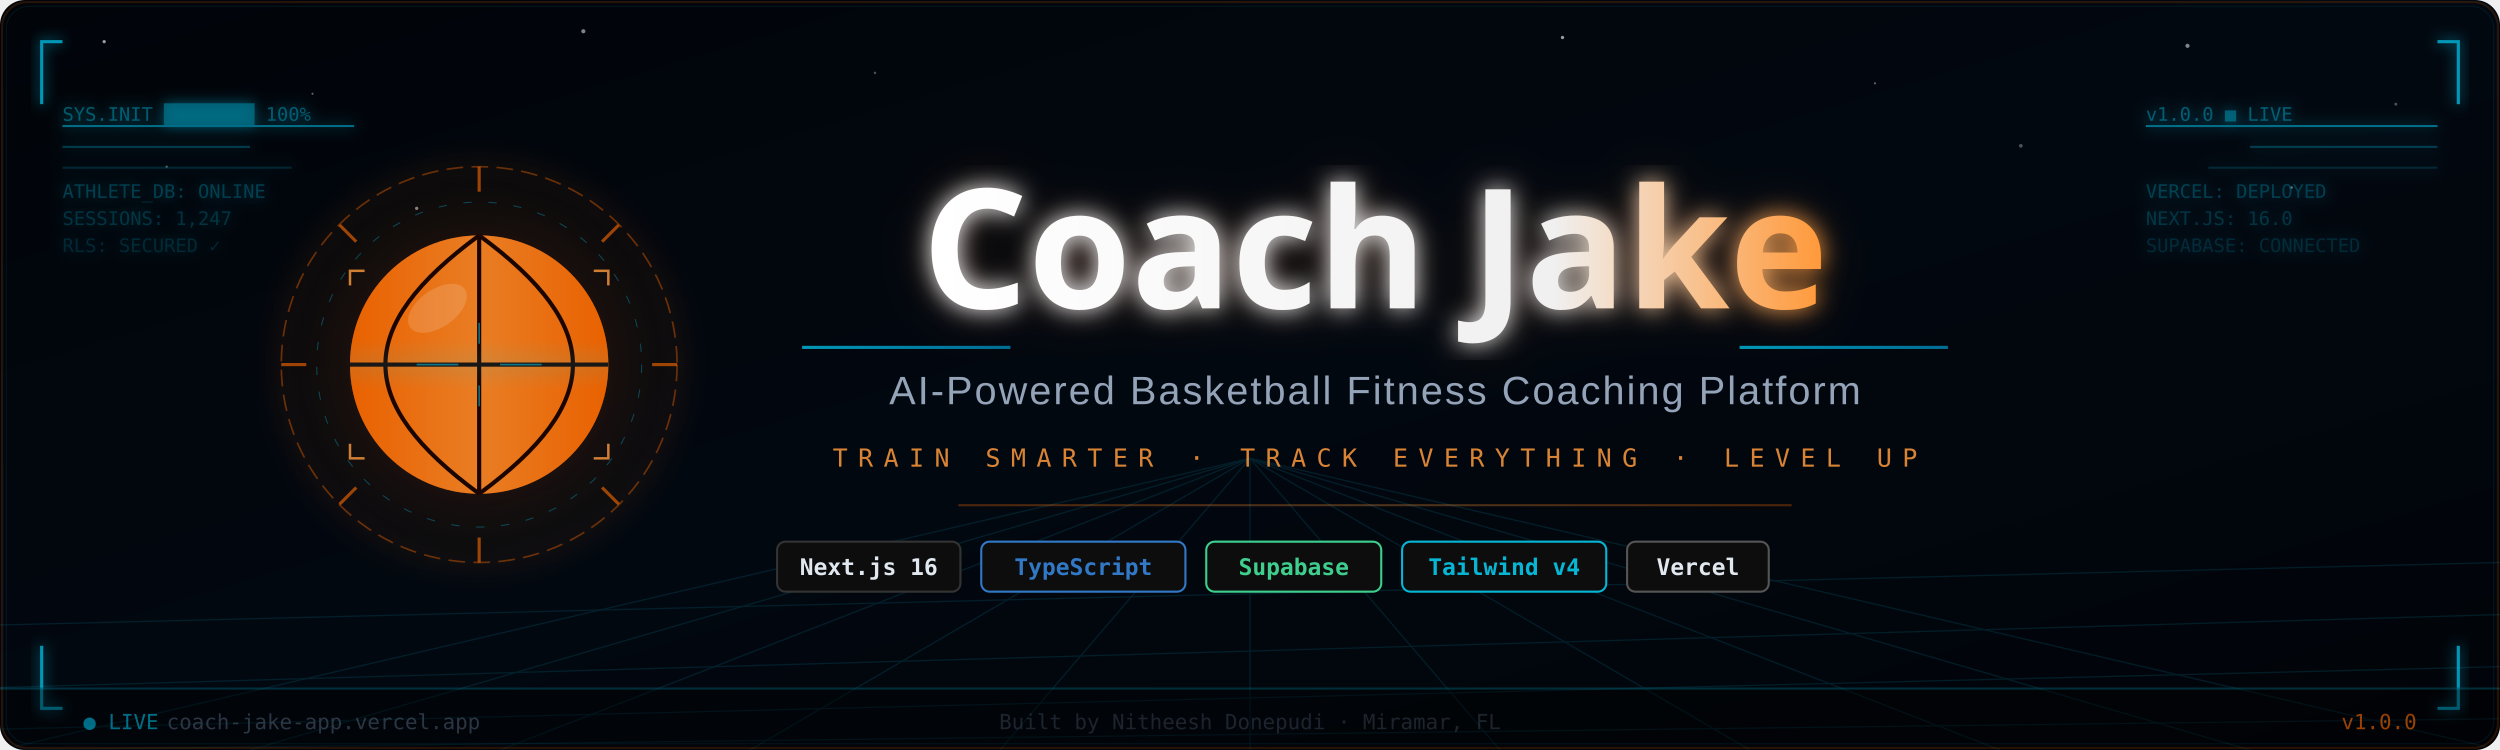
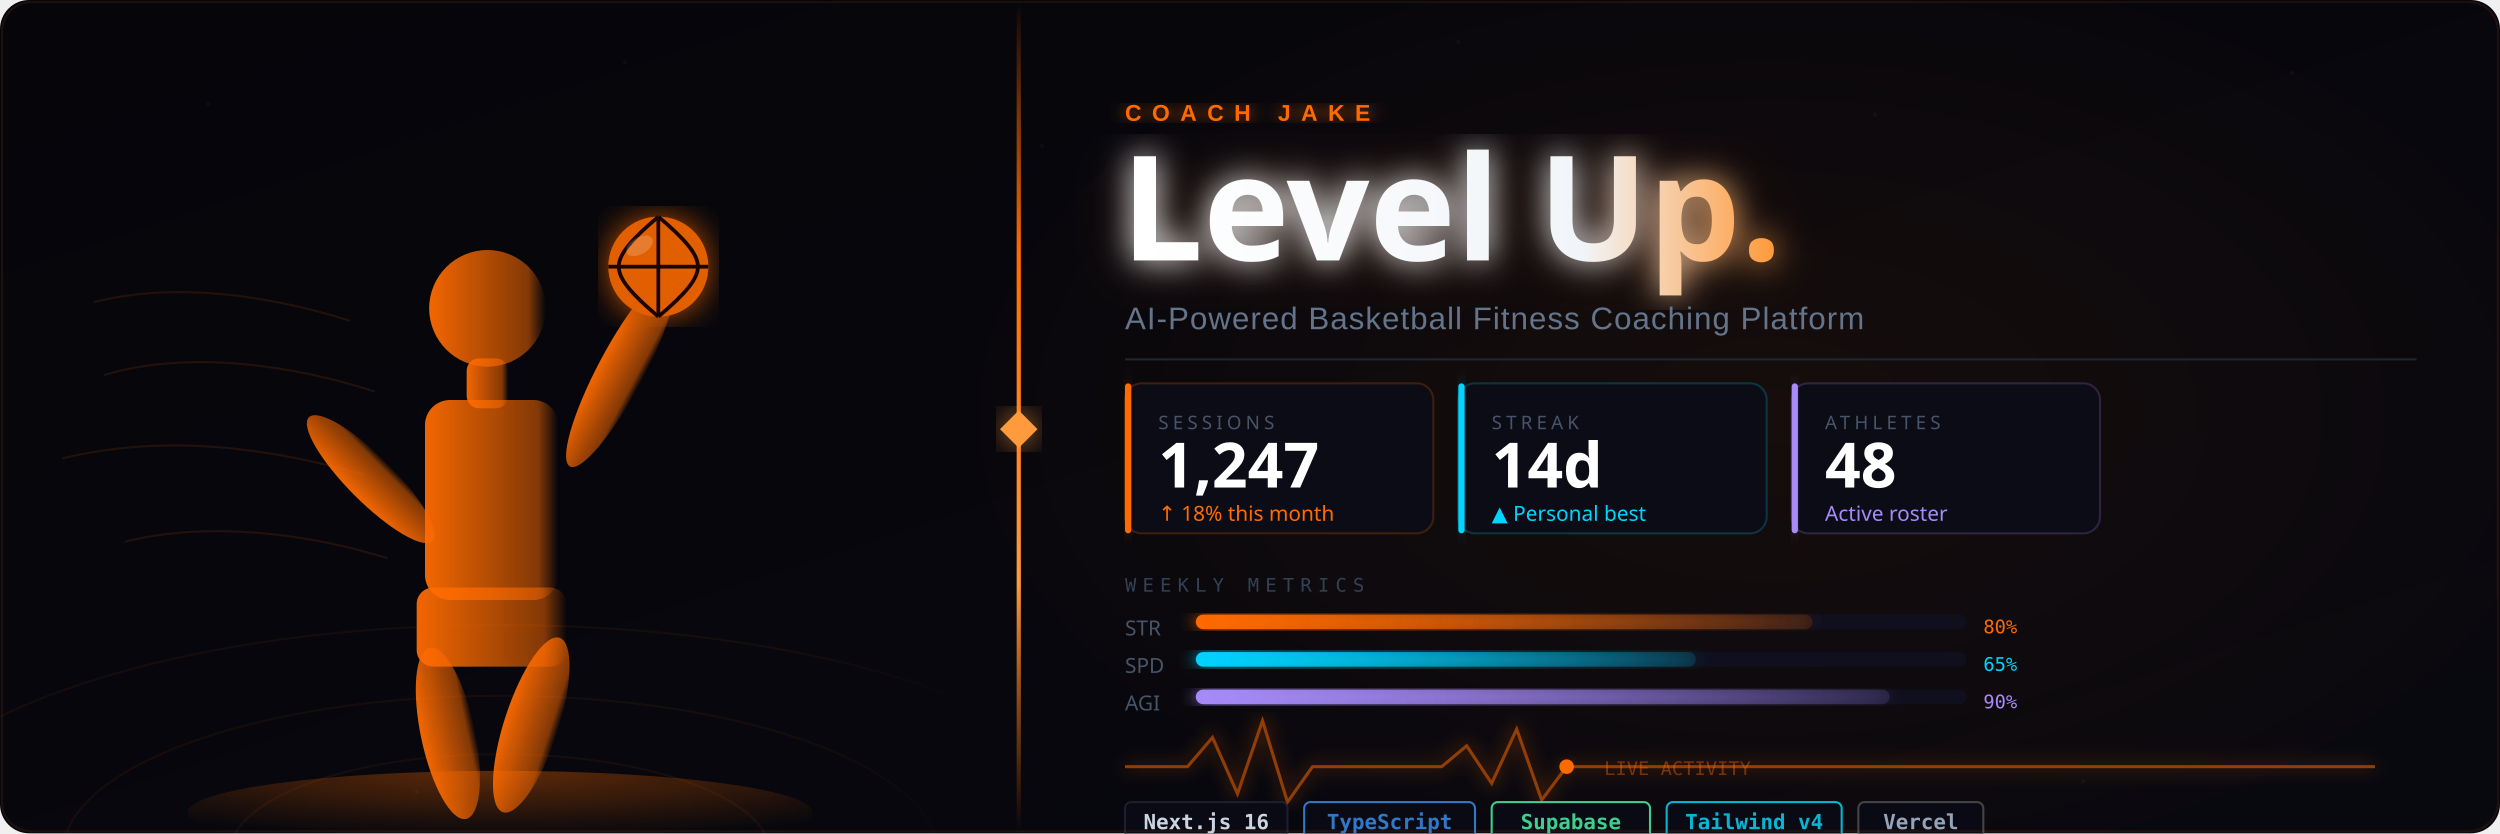
- <svg xmlns="http://www.w3.org/2000/svg" viewBox="0 0 1200 360" width="1200" height="360">
+ <svg xmlns="http://www.w3.org/2000/svg" viewBox="0 0 1200 400" width="1200" height="400">
  <defs>
    <linearGradient id="bg" x1="0%" y1="0%" x2="100%" y2="100%">
-       <stop offset="0%" style="stop-color:#010409" />
-       <stop offset="50%" style="stop-color:#020810" />
-       <stop offset="100%" style="stop-color:#010409" />
+       <stop offset="0%" style="stop-color:#05050a" />
+       <stop offset="100%" style="stop-color:#08080f" />
    </linearGradient>
-     <linearGradient id="neonOrange" x1="0%" y1="0%" x2="100%" y2="0%">
-       <stop offset="0%" style="stop-color:#ff6b00" />
-       <stop offset="50%" style="stop-color:#ff9a3c" />
-       <stop offset="100%" style="stop-color:#ff6b00" />
+     <linearGradient id="splitLine" x1="0%" y1="0%" x2="0%" y2="100%">
+       <stop offset="0%" style="stop-color:#ff6b00;stop-opacity:0" />
+       <stop offset="30%" style="stop-color:#ff6b00;stop-opacity:1" />
+       <stop offset="70%" style="stop-color:#ff9a3c;stop-opacity:1" />
+       <stop offset="100%" style="stop-color:#ff6b00;stop-opacity:0" />
    </linearGradient>
-     <linearGradient id="neonCyan" x1="0%" y1="0%" x2="100%" y2="0%">
-       <stop offset="0%" style="stop-color:#00d4ff" />
-       <stop offset="100%" style="stop-color:#0099cc" />
+     <linearGradient id="athleteGrad" x1="0%" y1="0%" x2="100%" y2="0%">
+       <stop offset="0%" style="stop-color:#ff6b00;stop-opacity:0.95" />
+       <stop offset="85%" style="stop-color:#ff6b00;stop-opacity:0.5" />
+       <stop offset="100%" style="stop-color:#ff6b00;stop-opacity:0" />
    </linearGradient>
    <linearGradient id="titleGrad" x1="0%" y1="0%" x2="100%" y2="0%">
      <stop offset="0%" style="stop-color:#ffffff" />
-       <stop offset="70%" style="stop-color:#f0f0f0" />
+       <stop offset="70%" style="stop-color:#f1f5f9" />
      <stop offset="100%" style="stop-color:#ff9a3c" />
    </linearGradient>
-     <radialGradient id="ballHalo" cx="50%" cy="50%" r="50%">
+     <linearGradient id="bar1" x1="0%" y1="0%" x2="100%" y2="0%">
+       <stop offset="0%" style="stop-color:#ff6b00" />
+       <stop offset="100%" style="stop-color:#ff6b0022" />
+     </linearGradient>
+     <linearGradient id="bar2" x1="0%" y1="0%" x2="100%" y2="0%">
+       <stop offset="0%" style="stop-color:#00d4ff" />
+       <stop offset="100%" style="stop-color:#00d4ff22" />
+     </linearGradient>
+     <linearGradient id="bar3" x1="0%" y1="0%" x2="100%" y2="0%">
+       <stop offset="0%" style="stop-color:#a78bfa" />
+       <stop offset="100%" style="stop-color:#a78bfa22" />
+     </linearGradient>
+     <radialGradient id="floorGlow" cx="50%" cy="0%" r="80%">
      <stop offset="0%" style="stop-color:#ff6b00;stop-opacity:0.35" />
-       <stop offset="60%" style="stop-color:#ff6b00;stop-opacity:0.08" />
      <stop offset="100%" style="stop-color:#ff6b00;stop-opacity:0" />
    </radialGradient>
-     <linearGradient id="scanLine" x1="0%" y1="0%" x2="0%" y2="100%">
-       <stop offset="0%" style="stop-color:#00d4ff;stop-opacity:0" />
-       <stop offset="50%" style="stop-color:#00d4ff;stop-opacity:0.15" />
-       <stop offset="100%" style="stop-color:#00d4ff;stop-opacity:0" />
-     </linearGradient>
-     <filter id="orangeGlow" x="-50%" y="-50%" width="200%" height="200%">
-       <feGaussianBlur stdDeviation="4" result="blur" />
+     <radialGradient id="rightGlow" cx="50%" cy="50%" r="60%">
+       <stop offset="0%" style="stop-color:#ff6b00;stop-opacity:0.06" />
+       <stop offset="100%" style="stop-color:#ff6b00;stop-opacity:0" />
+     </radialGradient>
+     <filter id="g4">
+       <feGaussianBlur stdDeviation="4" result="b" />
      <feMerge>
-         <feMergeNode in="blur" />
+         <feMergeNode in="b" />
        <feMergeNode in="SourceGraphic" />
      </feMerge>
    </filter>
-     <filter id="cyanGlow" x="-50%" y="-50%" width="200%" height="200%">
-       <feGaussianBlur stdDeviation="3" result="blur" />
+     <filter id="g8">
+       <feGaussianBlur stdDeviation="8" result="b" />
      <feMerge>
-         <feMergeNode in="blur" />
+         <feMergeNode in="b" />
        <feMergeNode in="SourceGraphic" />
      </feMerge>
    </filter>
-     <filter id="bigGlow" x="-100%" y="-100%" width="300%" height="300%">
-       <feGaussianBlur stdDeviation="12" result="blur" />
+     <filter id="g16">
+       <feGaussianBlur stdDeviation="16" result="b" />
      <feMerge>
-         <feMergeNode in="blur" />
+         <feMergeNode in="b" />
        <feMergeNode in="SourceGraphic" />
      </feMerge>
    </filter>
-     <filter id="textGlow">
-       <feGaussianBlur stdDeviation="6" result="blur" />
-       <feMerge>
-         <feMergeNode in="blur" />
-         <feMergeNode in="SourceGraphic" />
-       </feMerge>
-     </filter>
-     <clipPath id="bannerClip">
-       <rect width="1200" height="360" rx="12" />
+     <mask id="fadeMask">
+       <linearGradient id="fm" x1="0%" y1="0%" x2="100%" y2="0%">
+         <stop offset="0%" style="stop-color:white;stop-opacity:1" />
+         <stop offset="78%" style="stop-color:white;stop-opacity:1" />
+         <stop offset="100%" style="stop-color:white;stop-opacity:0" />
+       </linearGradient>
+       <rect width="480" height="400" fill="url(#fm)" />
+     </mask>
+     <clipPath id="clip">
+       <rect width="1200" height="400" rx="14" />
    </clipPath>
  </defs>
-   <g clip-path="url(#bannerClip)">
-     <rect width="1200" height="360" fill="url(#bg)" rx="12" />
-     <g opacity="0.12" stroke="#00d4ff" stroke-width="0.6">
-       <line x1="0" y1="360" x2="600" y2="220" />
-       <line x1="120" y1="360" x2="600" y2="220" />
-       <line x1="240" y1="360" x2="600" y2="220" />
-       <line x1="360" y1="360" x2="600" y2="220" />
-       <line x1="480" y1="360" x2="600" y2="220" />
-       <line x1="600" y1="360" x2="600" y2="220" />
-       <line x1="720" y1="360" x2="600" y2="220" />
-       <line x1="840" y1="360" x2="600" y2="220" />
-       <line x1="960" y1="360" x2="600" y2="220" />
-       <line x1="1080" y1="360" x2="600" y2="220" />
-       <line x1="1200" y1="360" x2="600" y2="220" />
-       <line x1="0" y1="300" x2="1200" y2="270" />
-       <line x1="0" y1="330" x2="1200" y2="295" />
-       <line x1="0" y1="350" x2="1200" y2="320" />
-       <line x1="0" y1="360" x2="1200" y2="345" />
+   <g clip-path="url(#clip)">
+     <rect width="1200" height="400" fill="url(#bg)" />
+     <ellipse cx="850" cy="200" rx="380" ry="220" fill="url(#rightGlow)" />
+     <g fill="#ffffff" opacity="0.03">
+       <circle cx="100" cy="50" r="1" />
+       <circle cx="300" cy="30" r="1" />
+       <circle cx="500" cy="70" r="1" />
+       <circle cx="700" cy="20" r="1" />
+       <circle cx="900" cy="55" r="1" />
+       <circle cx="1100" cy="35" r="1" />
+       <circle cx="200" cy="380" r="1" />
+       <circle cx="600" cy="390" r="1" />
+       <circle cx="1000" cy="375" r="1" />
    </g>
-     <g fill="white">
-       <circle cx="50" cy="20" r="0.8" opacity="0.6" />
-       <circle cx="150" cy="45" r="0.5" opacity="0.4" />
-       <circle cx="280" cy="15" r="1" opacity="0.5" />
-       <circle cx="420" cy="35" r="0.6" opacity="0.3" />
-       <circle cx="750" cy="18" r="0.8" opacity="0.6" />
-       <circle cx="900" cy="40" r="0.5" opacity="0.4" />
-       <circle cx="1050" cy="22" r="1" opacity="0.5" />
-       <circle cx="1150" cy="50" r="0.7" opacity="0.3" />
-       <circle cx="80" cy="80" r="0.6" opacity="0.3" />
-       <circle cx="200" cy="100" r="0.8" opacity="0.5" />
-       <circle cx="1100" cy="90" r="0.6" opacity="0.4" />
-       <circle cx="970" cy="70" r="0.9" opacity="0.3" />
+     <g mask="url(#fadeMask)">
+       <ellipse cx="240" cy="390" rx="150" ry="20" fill="url(#floorGlow)" />
+       <g fill="none" stroke="#ff6b00" opacity="0.06">
+         <ellipse cx="240" cy="410" rx="300" ry="110" />
+         <ellipse cx="240" cy="410" rx="210" ry="76" />
+         <ellipse cx="240" cy="410" rx="130" ry="48" />
+       </g>
+       <g fill="url(#athleteGrad)">
+         <ellipse cx="255" cy="348" rx="13" ry="44" transform="rotate(18 255 348)" />
+         <ellipse cx="215" cy="352" rx="13" ry="42" transform="rotate(-12 215 352)" />
+         <rect x="200" y="282" width="72" height="38" rx="8" />
+         <rect x="204" y="192" width="64" height="96" rx="12" />
+         <ellipse cx="178" cy="230" rx="11" ry="42" transform="rotate(-45 178 230)" />
+         <ellipse cx="298" cy="178" rx="11" ry="52" transform="rotate(28 298 178)" />
+         <rect x="224" y="172" width="20" height="24" rx="6" />
+         <circle cx="234" cy="148" r="28" />
+       </g>
+       <circle cx="316" cy="128" r="24" fill="#bf4f00" filter="url(#g8)" />
+       <circle cx="316" cy="128" r="24" fill="#ff6b00" opacity="0.55" />
+       <g stroke="#1a0400" stroke-width="1.8" fill="none">
+         <line x1="316" y1="104" x2="316" y2="152" />
+         <line x1="292" y1="128" x2="340" y2="128" />
+         <path d="M316,104 C303,115 297,122 297,128 C297,134 303,141 316,152" />
+         <path d="M316,104 C329,115 335,122 335,128 C335,134 329,141 316,152" />
+       </g>
+       <ellipse cx="307" cy="118" rx="7" ry="4" fill="white" opacity="0.18" transform="rotate(-30 307 118)" />
+       <g stroke="#ff6b00" stroke-width="1" fill="none" opacity="0.12">
+         <path d="M50,180 C90,168 140,175 180,188" />
+         <path d="M30,220 C80,208 130,215 175,228" />
+         <path d="M60,260 C100,250 148,256 186,268" />
+         <path d="M45,145 C85,135 130,142 168,154" />
+       </g>
    </g>
-     <g stroke="#00d4ff" stroke-width="1.5" fill="none" opacity="0.7" filter="url(#cyanGlow)">
-       <polyline points="30,20 20,20 20,50" />
-       <polyline points="30,340 20,340 20,310" />
+     <rect x="488" y="0" width="2" height="400" fill="url(#splitLine)" filter="url(#g4)" />
+     <polygon points="489,197 498,206 489,215 480,206" fill="#ff9a3c" filter="url(#g8)" />
+     <text x="540" y="58" font-family="'Segoe UI', Arial, sans-serif" font-size="11" font-weight="600" fill="#ff6b00" letter-spacing="5" filter="url(#g4)">COACH JAKE</text>
+     <text x="538" y="125" font-family="'Segoe UI', Arial Black, sans-serif" font-size="70" font-weight="900" fill="#ff6b00" opacity="0.18" filter="url(#g16)">Level Up.</text>
+     <text x="538" y="125" font-family="'Segoe UI', Arial Black, sans-serif" font-size="70" font-weight="900" fill="url(#titleGrad)" filter="url(#g8)">Level Up.</text>
+     <text x="540" y="158" font-family="'Segoe UI', Arial, sans-serif" font-size="15" font-weight="300" fill="#64748b" letter-spacing="0.5">AI-Powered Basketball Fitness Coaching Platform</text>
+     <rect x="540" y="172" width="620" height="1" fill="#1e2535" />
+     <rect x="540" y="184" width="148" height="72" rx="8" fill="#0c0c16" stroke="#ff6b0033" stroke-width="1" />
+     <rect x="540" y="184" width="3" height="72" rx="1.5" fill="#ff6b00" filter="url(#g4)" />
+     <text x="556" y="206" font-family="'Segoe UI', sans-serif" font-size="9" fill="#475569" letter-spacing="2">SESSIONS</text>
+     <text x="556" y="234" font-family="'Segoe UI', sans-serif" font-size="30" font-weight="700" fill="#ffffff">1,247</text>
+     <text x="556" y="250" font-family="'Segoe UI', sans-serif" font-size="10" fill="#ff6b00">↑ 18% this month</text>
+     <rect x="700" y="184" width="148" height="72" rx="8" fill="#0c0c16" stroke="#00d4ff33" stroke-width="1" />
+     <rect x="700" y="184" width="3" height="72" rx="1.5" fill="#00d4ff" filter="url(#g4)" />
+     <text x="716" y="206" font-family="'Segoe UI', sans-serif" font-size="9" fill="#475569" letter-spacing="2">STREAK</text>
+     <text x="716" y="234" font-family="'Segoe UI', sans-serif" font-size="30" font-weight="700" fill="#ffffff">14d</text>
+     <text x="716" y="250" font-family="'Segoe UI', sans-serif" font-size="10" fill="#00d4ff">▲ Personal best</text>
+     <rect x="860" y="184" width="148" height="72" rx="8" fill="#0c0c16" stroke="#a78bfa33" stroke-width="1" />
+     <rect x="860" y="184" width="3" height="72" rx="1.5" fill="#a78bfa" filter="url(#g4)" />
+     <text x="876" y="206" font-family="'Segoe UI', sans-serif" font-size="9" fill="#475569" letter-spacing="2">ATHLETES</text>
+     <text x="876" y="234" font-family="'Segoe UI', sans-serif" font-size="30" font-weight="700" fill="#ffffff">48</text>
+     <text x="876" y="250" font-family="'Segoe UI', sans-serif" font-size="10" fill="#a78bfa">Active roster</text>
+     <text x="540" y="284" font-family="monospace" font-size="9" fill="#334155" letter-spacing="3">WEEKLY METRICS</text>
+     <text x="540" y="305" font-family="'Segoe UI', sans-serif" font-size="10" fill="#475569">STR</text>
+     <rect x="574" y="295" width="370" height="7" rx="3.5" fill="#0f0f1e" />
+     <rect x="574" y="295" width="296" height="7" rx="3.5" fill="url(#bar1)" filter="url(#g4)" />
+     <text x="952" y="304" font-family="monospace" font-size="9" fill="#ff6b00">80%</text>
+     <text x="540" y="323" font-family="'Segoe UI', sans-serif" font-size="10" fill="#475569">SPD</text>
+     <rect x="574" y="313" width="370" height="7" rx="3.5" fill="#0f0f1e" />
+     <rect x="574" y="313" width="240" height="7" rx="3.5" fill="url(#bar2)" filter="url(#g4)" />
+     <text x="952" y="322" font-family="monospace" font-size="9" fill="#00d4ff">65%</text>
+     <text x="540" y="341" font-family="'Segoe UI', sans-serif" font-size="10" fill="#475569">AGI</text>
+     <rect x="574" y="331" width="370" height="7" rx="3.5" fill="#0f0f1e" />
+     <rect x="574" y="331" width="333" height="7" rx="3.5" fill="url(#bar3)" filter="url(#g4)" />
+     <text x="952" y="340" font-family="monospace" font-size="9" fill="#a78bfa">90%</text>
+     <polyline points="540,368 570,368 582,354 594,381 606,346 618,385 630,368 680,368 692,368 704,358 716,376 728,350 740,384 752,368 1140,368" fill="none" stroke="#ff6b00" stroke-width="1.5" opacity="0.55" filter="url(#g4)" />
+     <circle cx="752" cy="368" r="3.5" fill="#ff6b00" filter="url(#g8)" />
+     <text x="770" y="372" font-family="monospace" font-size="9" fill="#ff6b00" opacity="0.4">LIVE ACTIVITY</text>
+     <g font-family="monospace" font-size="10" font-weight="600">
+       <rect x="540" y="385" width="78" height="18" rx="3" fill="#0a0a14" stroke="#1e1e2e" stroke-width="1" />
+       <text x="579" y="398" text-anchor="middle" fill="#cbd5e1">Next.js 16</text>
+       <rect x="626" y="385" width="82" height="18" rx="3" fill="#0a0a14" stroke="#3178C6" stroke-width="1" />
+       <text x="667" y="398" text-anchor="middle" fill="#3178C6">TypeScript</text>
+       <rect x="716" y="385" width="76" height="18" rx="3" fill="#0a0a14" stroke="#3ECF8E" stroke-width="1" />
+       <text x="754" y="398" text-anchor="middle" fill="#3ECF8E">Supabase</text>
+       <rect x="800" y="385" width="84" height="18" rx="3" fill="#0a0a14" stroke="#06B6D4" stroke-width="1" />
+       <text x="842" y="398" text-anchor="middle" fill="#06B6D4">Tailwind v4</text>
+       <rect x="892" y="385" width="60" height="18" rx="3" fill="#0a0a14" stroke="#444" stroke-width="1" />
+       <text x="922" y="398" text-anchor="middle" fill="#94a3b8">Vercel</text>
    </g>
-     <g stroke="#00d4ff" stroke-width="1.5" fill="none" opacity="0.7" filter="url(#cyanGlow)">
-       <polyline points="1170,20 1180,20 1180,50" />
-       <polyline points="1170,340 1180,340 1180,310" />
-     </g>
-     <g opacity="0.5" filter="url(#cyanGlow)">
-       <rect x="30" y="60" width="140" height="1" fill="#00d4ff" />
-       <rect x="30" y="70" width="90" height="1" fill="#00d4ff" opacity="0.5" />
-       <rect x="30" y="80" width="110" height="1" fill="#00d4ff" opacity="0.3" />
-       <text x="30" y="58" font-family="monospace" font-size="9" fill="#00d4ff" opacity="0.8">SYS.INIT ████████ 100%</text>
-       <text x="30" y="95" font-family="monospace" font-size="9" fill="#00d4ff" opacity="0.5">ATHLETE_DB: ONLINE</text>
-       <text x="30" y="108" font-family="monospace" font-size="9" fill="#00d4ff" opacity="0.4">SESSIONS: 1,247</text>
-       <text x="30" y="121" font-family="monospace" font-size="9" fill="#00d4ff" opacity="0.3">RLS: SECURED ✓</text>
-     </g>
-     <g opacity="0.5" filter="url(#cyanGlow)">
-       <rect x="1030" y="60" width="140" height="1" fill="#00d4ff" />
-       <rect x="1080" y="70" width="90" height="1" fill="#00d4ff" opacity="0.5" />
-       <rect x="1060" y="80" width="110" height="1" fill="#00d4ff" opacity="0.3" />
-       <text x="1030" y="58" font-family="monospace" font-size="9" fill="#00d4ff" opacity="0.8">v1.0.0 ■ LIVE</text>
-       <text x="1030" y="95" font-family="monospace" font-size="9" fill="#00d4ff" opacity="0.5">VERCEL: DEPLOYED</text>
-       <text x="1030" y="108" font-family="monospace" font-size="9" fill="#00d4ff" opacity="0.4">NEXT.JS: 16.0</text>
-       <text x="1030" y="121" font-family="monospace" font-size="9" fill="#00d4ff" opacity="0.3">SUPABASE: CONNECTED</text>
-     </g>
-     <circle cx="230" cy="175" r="110" fill="url(#ballHalo)" />
-     <circle cx="230" cy="175" r="95" fill="none" stroke="#ff6b00" stroke-width="0.8" stroke-dasharray="8 4" opacity="0.4" filter="url(#orangeGlow)" />
-     <circle cx="230" cy="175" r="78" fill="none" stroke="#00d4ff" stroke-width="0.5" stroke-dasharray="4 8" opacity="0.3" />
-     <g stroke="#ff6b00" stroke-width="1.5" opacity="0.6">
-       <line x1="230" y1="80" x2="230" y2="92" />
-       <line x1="230" y1="258" x2="230" y2="270" />
-       <line x1="135" y1="175" x2="147" y2="175" />
-       <line x1="313" y1="175" x2="325" y2="175" />
-       <line x1="163" y1="108" x2="171" y2="116" />
-       <line x1="289" y1="234" x2="297" y2="242" />
-       <line x1="163" y1="242" x2="171" y2="234" />
-       <line x1="289" y1="116" x2="297" y2="108" />
-     </g>
-     <circle cx="230" cy="175" r="62" fill="#c95200" />
-     <circle cx="230" cy="175" r="62" fill="url(#neonOrange)" opacity="0.6" />
-     <g stroke="#1a0500" stroke-width="2" fill="none">
-       <line x1="230" y1="113" x2="230" y2="237" />
-       <line x1="168" y1="175" x2="292" y2="175" />
-       <path d="M230,113 C200,135 185,155 185,175 C185,195 200,215 230,237" />
-       <path d="M230,113 C260,135 275,155 275,175 C275,195 260,215 230,237" />
-     </g>
-     <ellipse cx="210" cy="148" rx="16" ry="9" fill="white" opacity="0.15" transform="rotate(-35 210 148)" />
-     <rect x="168" y="163" width="124" height="24" fill="url(#scanLine)" opacity="0.6" />
-     <g stroke="#00d4ff" stroke-width="0.8" opacity="0.5">
-       <line x1="200" y1="175" x2="220" y2="175" />
-       <line x1="240" y1="175" x2="260" y2="175" />
-       <line x1="230" y1="155" x2="230" y2="165" />
-       <line x1="230" y1="185" x2="230" y2="195" />
-     </g>
-     <g stroke="#ff9a3c" stroke-width="1.2" fill="none" opacity="0.8">
-       <polyline points="175,130 168,130 168,137" />
-       <polyline points="285,130 292,130 292,137" />
-       <polyline points="175,220 168,220 168,213" />
-       <polyline points="285,220 292,220 292,213" />
-     </g>
-     <text x="660" y="148" font-family="'Segoe UI', Arial Black, sans-serif" font-size="80" font-weight="900" text-anchor="middle" fill="#ff6b00" opacity="0.2" filter="url(#bigGlow)">Coach Jake</text>
-     <text x="660" y="148" font-family="'Segoe UI', Arial Black, sans-serif" font-size="80" font-weight="900" text-anchor="middle" fill="url(#titleGrad)" filter="url(#textGlow)">Coach Jake</text>
-     <rect x="385" y="166" width="100" height="1.5" fill="url(#neonCyan)" opacity="0.7" />
-     <rect x="835" y="166" width="100" height="1.5" fill="url(#neonCyan)" opacity="0.7" />
-     <text x="660" y="194" font-family="'Segoe UI', Arial, sans-serif" font-size="19" font-weight="300" text-anchor="middle" fill="#94a3b8" letter-spacing="1">AI-Powered Basketball Fitness Coaching Platform</text>
-     <text x="660" y="224" font-family="monospace" font-size="12" font-weight="400" text-anchor="middle" fill="#ff9a3c" letter-spacing="5" opacity="0.85">TRAIN SMARTER  ·  TRACK EVERYTHING  ·  LEVEL UP</text>
-     <rect x="460" y="242" width="400" height="1" fill="url(#neonOrange)" opacity="0.3" />
-     <g font-family="monospace" font-size="11" font-weight="700">
-       <rect x="373" y="260" width="88" height="24" rx="4" fill="#0d0d0d" stroke="#333" stroke-width="1" />
-       <text x="417" y="276" text-anchor="middle" fill="#e2e8f0">Next.js 16</text>
-       <rect x="471" y="260" width="98" height="24" rx="4" fill="#0d0d0d" stroke="#3178C6" stroke-width="1" />
-       <text x="520" y="276" text-anchor="middle" fill="#3178C6">TypeScript</text>
-       <rect x="579" y="260" width="84" height="24" rx="4" fill="#0d0d0d" stroke="#3ECF8E" stroke-width="1" />
-       <text x="621" y="276" text-anchor="middle" fill="#3ECF8E">Supabase</text>
-       <rect x="673" y="260" width="98" height="24" rx="4" fill="#0d0d0d" stroke="#06B6D4" stroke-width="1" />
-       <text x="722" y="276" text-anchor="middle" fill="#06B6D4">Tailwind v4</text>
-       <rect x="781" y="260" width="68" height="24" rx="4" fill="#0d0d0d" stroke="#555" stroke-width="1" />
-       <text x="815" y="276" text-anchor="middle" fill="#e2e8f0">Vercel</text>
-     </g>
-     <rect x="0" y="330" width="1200" height="30" fill="#00000066" />
-     <rect x="0" y="330" width="1200" height="1" fill="#00d4ff" opacity="0.2" />
-     <text x="40" y="350" font-family="monospace" font-size="10" fill="#00d4ff" opacity="0.5">● LIVE</text>
-     <text x="80" y="350" font-family="monospace" font-size="10" fill="#475569" opacity="0.6">coach-jake-app.vercel.app</text>
-     <text x="600" y="350" font-family="monospace" font-size="10" fill="#475569" text-anchor="middle" opacity="0.4">Built by Nitheesh Donepudi  ·  Miramar, FL</text>
-     <text x="1160" y="350" font-family="monospace" font-size="10" fill="#ff6b00" text-anchor="end" opacity="0.6">v1.0.0</text>
-     <rect x="1" y="1" width="1198" height="358" fill="none" stroke="#ff6b00" stroke-width="1" opacity="0.15" rx="12" />
-     <rect x="3" y="3" width="1194" height="354" fill="none" stroke="#00d4ff" stroke-width="0.5" opacity="0.08" rx="11" />
+     <rect x="1" y="1" width="1198" height="398" fill="none" stroke="#ff6b00" stroke-width="1" opacity="0.1" rx="14" />
  </g>
</svg>
